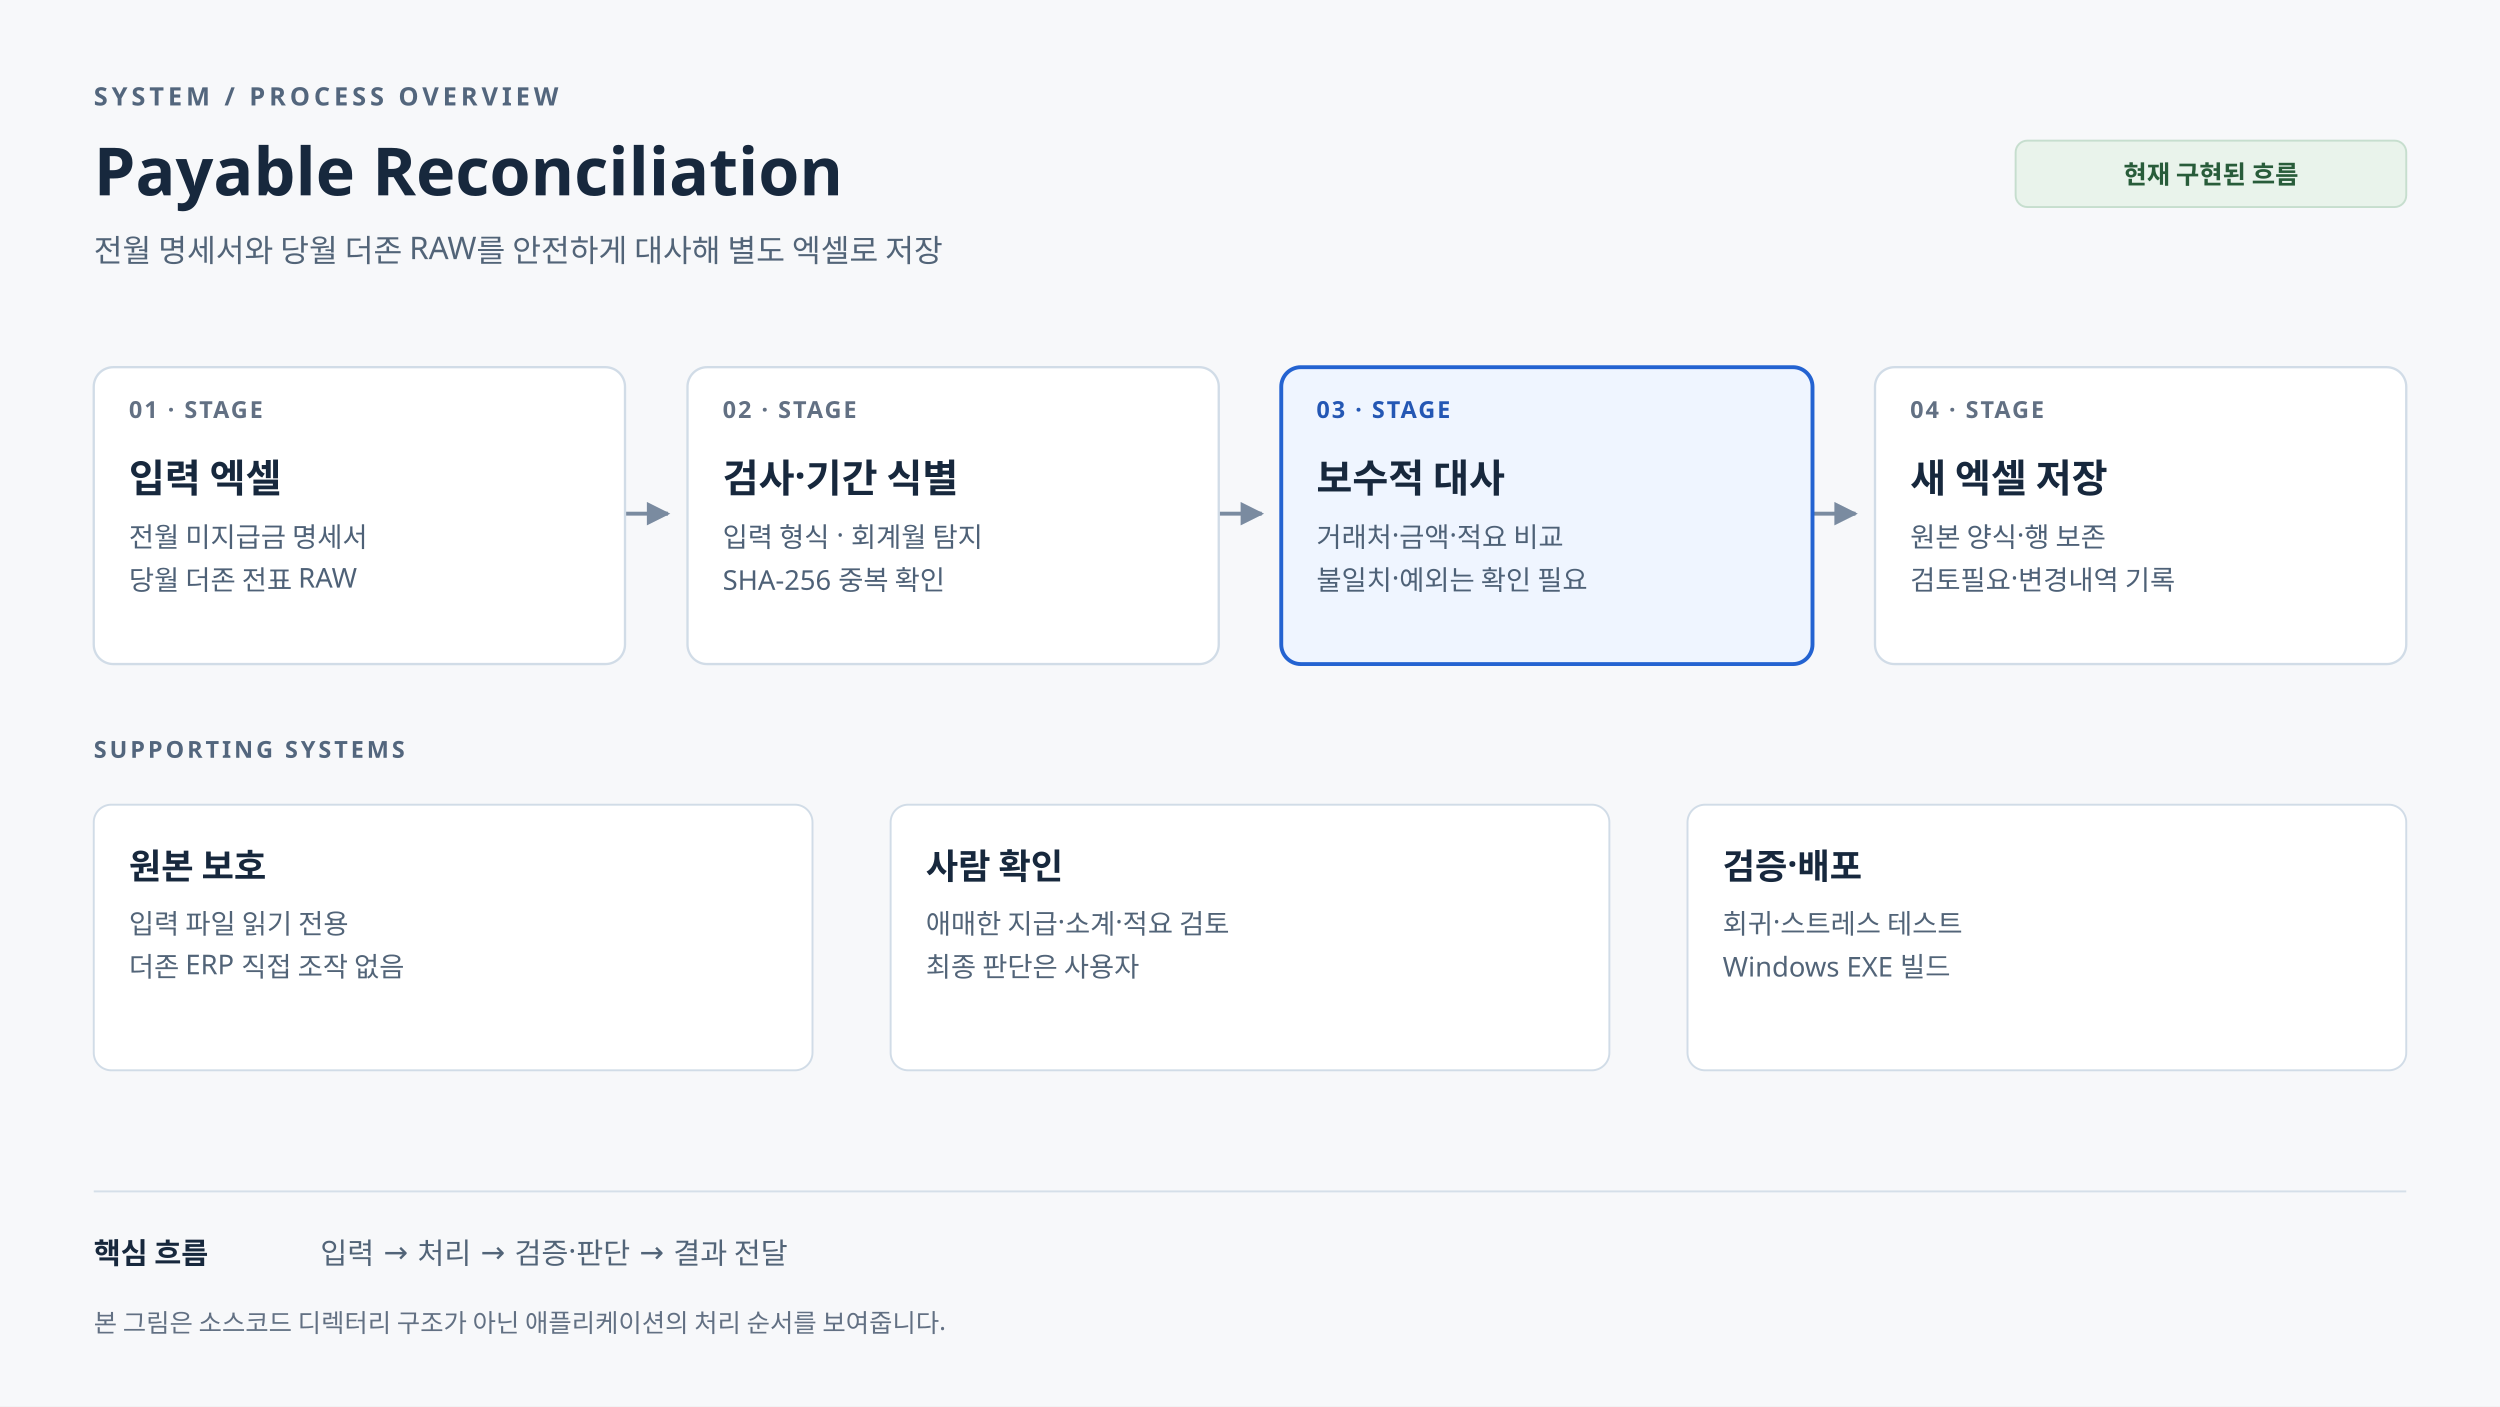
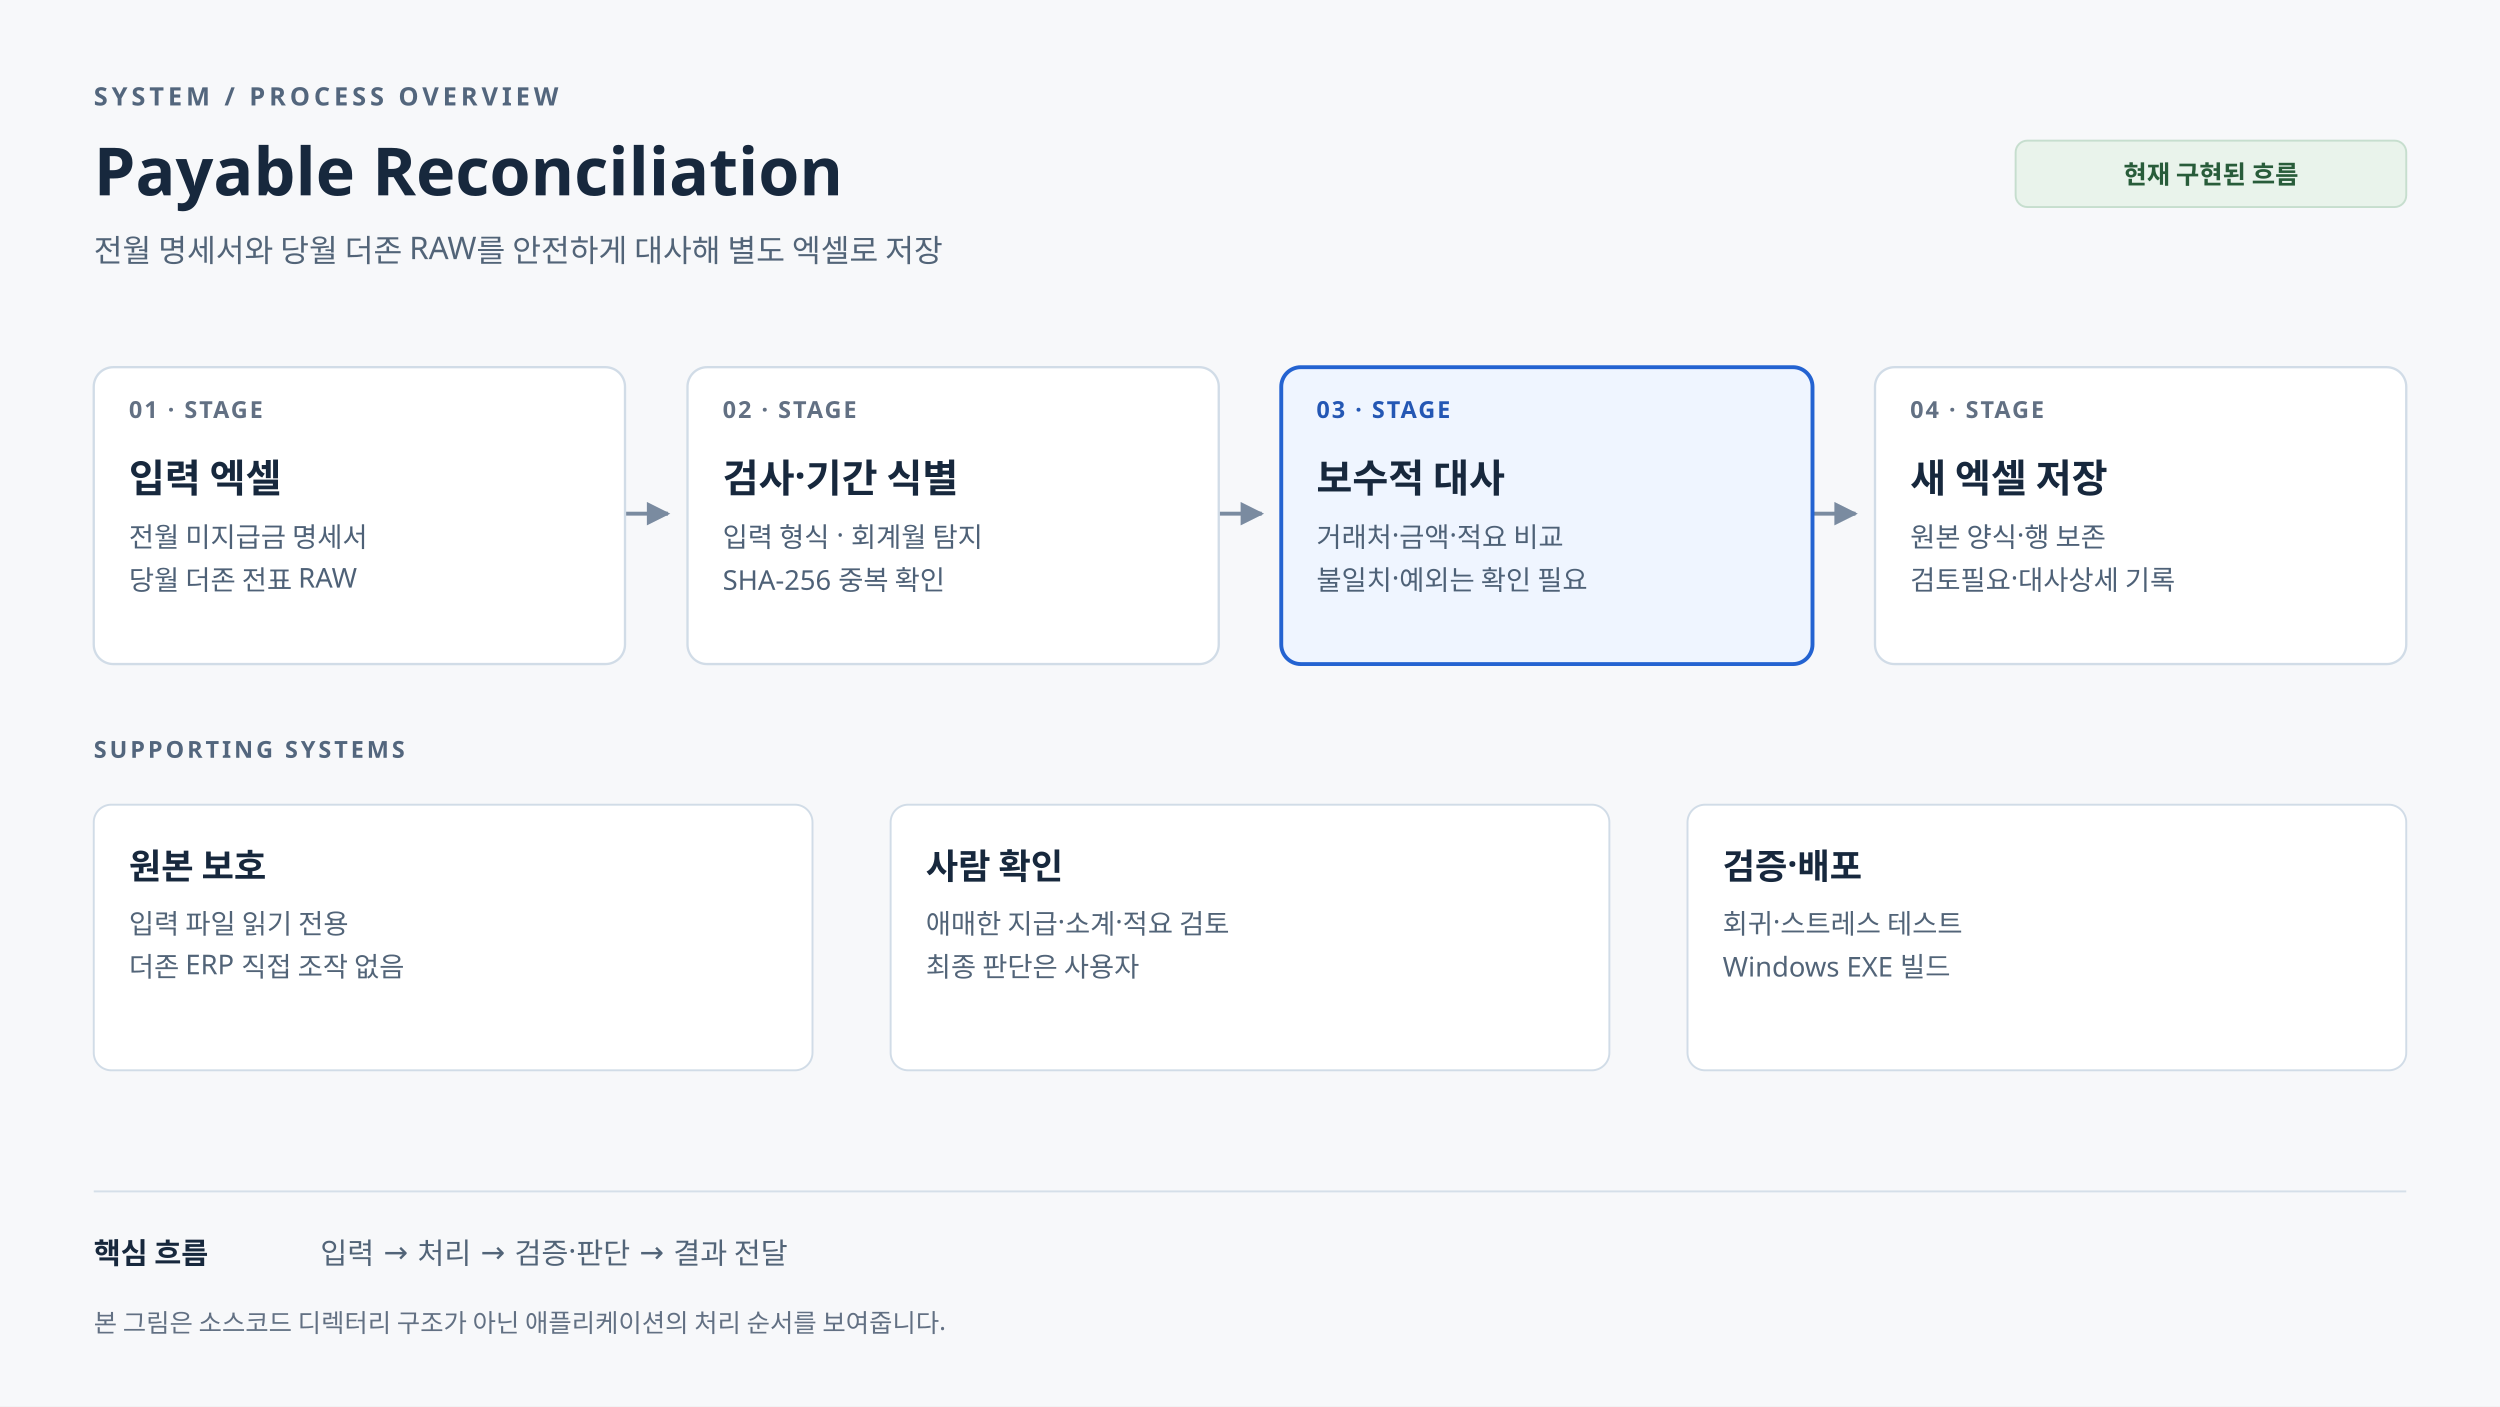
<svg xmlns="http://www.w3.org/2000/svg" viewBox="0 0 1280 720" width="1280" height="720" role="img" aria-labelledby="title desc">
  <defs>
    <marker id="arrow" viewBox="0 0 10 10" refX="9" refY="5" markerWidth="6" markerHeight="6" orient="auto">
      <path d="M0 0 L10 5 L0 10 Z" fill="#7A8BA0" />
    </marker>
  </defs>
  <rect width="1280" height="720" fill="#F7F8FA" />
  <g font-family="system-ui, 'Malgun Gothic', sans-serif">
    <text x="48" y="54" font-size="13" letter-spacing="2" font-weight="700" fill="#53667D">SYSTEM / PROCESS OVERVIEW</text>
    <text x="48" y="100" font-size="34" font-weight="700" fill="#17283D">Payable Reconciliation</text>
    <text x="48" y="134" font-size="16" fill="#526478">전월 명세서와 당월 더존 RAW를 안전하게 대사해 별도 엑셀로 저장</text>
    <rect x="1032" y="72" width="200" height="34" rx="6" fill="#E9F3EB" stroke="#C6DECE" />
    <text x="1132" y="94" text-anchor="middle" font-size="13" font-weight="700" fill="#285C3A">현재 구현된 흐름</text>
    <path d="M320 263 H342" stroke="#7A8BA0" stroke-width="2" fill="none" marker-end="url(#arrow)" />
    <path d="M624 263 H646" stroke="#7A8BA0" stroke-width="2" fill="none" marker-end="url(#arrow)" />
    <path d="M928 263 H950" stroke="#7A8BA0" stroke-width="2" fill="none" marker-end="url(#arrow)" />
    <rect x="48" y="188" width="272" height="152" rx="10" fill="#FFFFFF" stroke="#D1DCE7" stroke-width="1.2" />
    <text x="66" y="214" fill="#627083" font-size="12" font-weight="700" letter-spacing="1">01  ·  STAGE</text>
    <text x="66" y="252" fill="#17283D" font-size="20" font-weight="700">입력 엑셀</text>
    <text x="66" y="280" fill="#4E6177" font-size="14">전월 미지급금 명세서</text>
    <text x="66" y="302" fill="#4E6177" font-size="14">당월 더존 전표 RAW</text>
    <rect x="352" y="188" width="272" height="152" rx="10" fill="#FFFFFF" stroke="#D1DCE7" stroke-width="1.2" />
    <text x="370" y="214" fill="#627083" font-size="12" font-weight="700" letter-spacing="1">02  ·  STAGE</text>
    <text x="370" y="252" fill="#17283D" font-size="20" font-weight="700">검사·기간 식별</text>
    <text x="370" y="280" fill="#4E6177" font-size="14">입력 형식 · 회계월 탐지</text>
    <text x="370" y="302" fill="#4E6177" font-size="14">SHA-256 중복 확인</text>
    <rect x="656" y="188" width="272" height="152" rx="10" fill="#EFF5FF" stroke="#2463D1" stroke-width="2" />
    <text x="674" y="214" fill="#2457B4" font-size="12" font-weight="700" letter-spacing="1">03  ·  STAGE</text>
    <text x="674" y="252" fill="#17283D" font-size="20" font-weight="700">보수적 대사</text>
    <text x="674" y="280" fill="#4E6177" font-size="14">거래처·금액·적요 비교</text>
    <text x="674" y="302" fill="#4E6177" font-size="14">불일치·예외는 확인 필요</text>
    <rect x="960" y="188" width="272" height="152" rx="10" fill="#FFFFFF" stroke="#D1DCE7" stroke-width="1.2" />
    <text x="978" y="214" fill="#627083" font-size="12" font-weight="700" letter-spacing="1">04  ·  STAGE</text>
    <text x="978" y="252" fill="#17283D" font-size="20" font-weight="700">새 엑셀 저장</text>
    <text x="978" y="280" fill="#4E6177" font-size="14">원본 양식·행 보존</text>
-     <text x="978" y="302" fill="#4E6177" font-size="14">검토필요·변경내역 기록</text>
+     <text x="978" y="302" fill="#4E6177" font-size="14">검토필요·대사상세 기록</text>
    <text x="48" y="388" font-size="12" font-weight="700" letter-spacing="1.5" fill="#53667D">SUPPORTING SYSTEMS</text>
    <rect x="48" y="412" width="368" height="136" rx="9" fill="#FFFFFF" stroke="#D1DCE7" />
    <text x="66" y="450" fill="#17283D" font-size="18" font-weight="700">원본 보호</text>
    <text x="66" y="478" fill="#526478" font-size="14">입력 파일 읽기 전용</text>
    <text x="66" y="500" fill="#526478" font-size="14">더존 ERP 직접 조작 없음</text>
    <rect x="456" y="412" width="368" height="136" rx="9" fill="#FFFFFF" stroke="#D1DCE7" />
    <text x="474" y="450" fill="#17283D" font-size="18" font-weight="700">사람 확인</text>
    <text x="474" y="478" fill="#526478" font-size="14">애매한 지급·소계·적요 검토</text>
    <text x="474" y="500" fill="#526478" font-size="14">최종 판단은 사용자</text>
    <rect x="864" y="412" width="368" height="136" rx="9" fill="#FFFFFF" stroke="#D1DCE7" />
    <text x="882" y="450" fill="#17283D" font-size="18" font-weight="700">검증·배포</text>
    <text x="882" y="478" fill="#526478" font-size="14">회귀·스트레스 테스트</text>
    <text x="882" y="500" fill="#526478" font-size="14">Windows EXE 빌드</text>
    <line x1="48" y1="610" x2="1232" y2="610" stroke="#D5DFE9" />
    <text x="48" y="647" font-size="15" font-weight="700" fill="#17283D">핵심 흐름</text>
    <text x="164" y="647" font-size="15" fill="#526478">입력 → 처리 → 검증·판단 → 결과 전달</text>
    <text x="48" y="682" font-size="13" fill="#627083">본 그림은 소스코드 디렉터리 구조가 아닌 애플리케이션의 처리 순서를 보여줍니다.</text>
  </g>
</svg>
